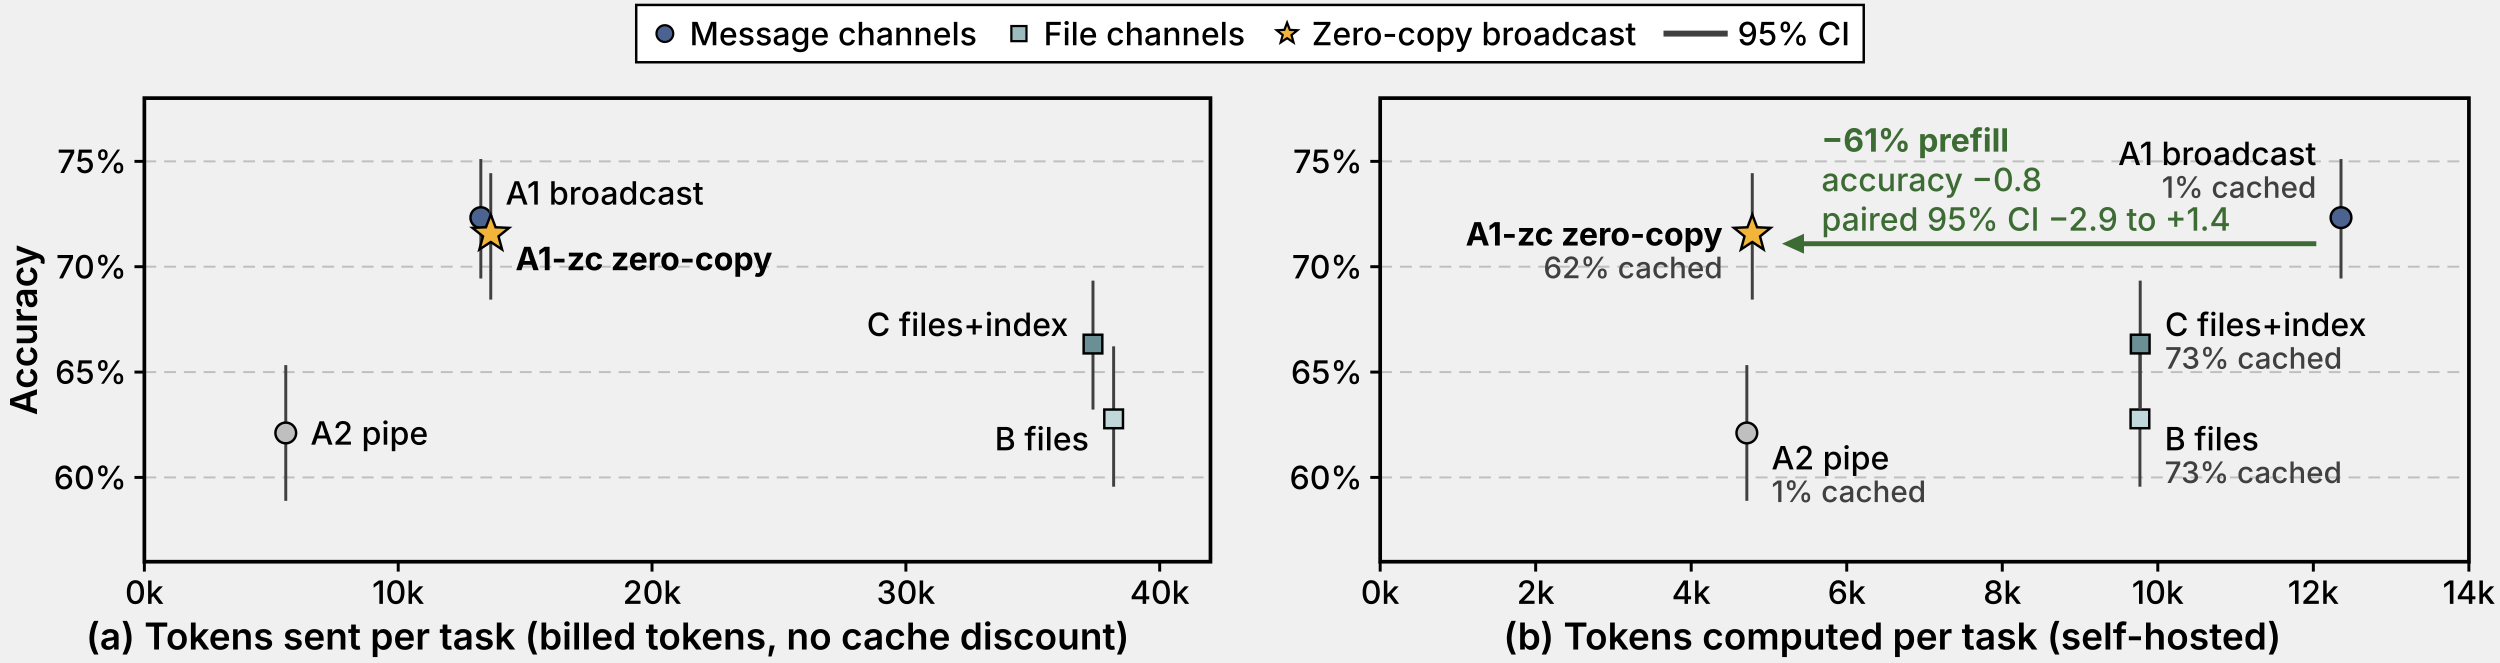
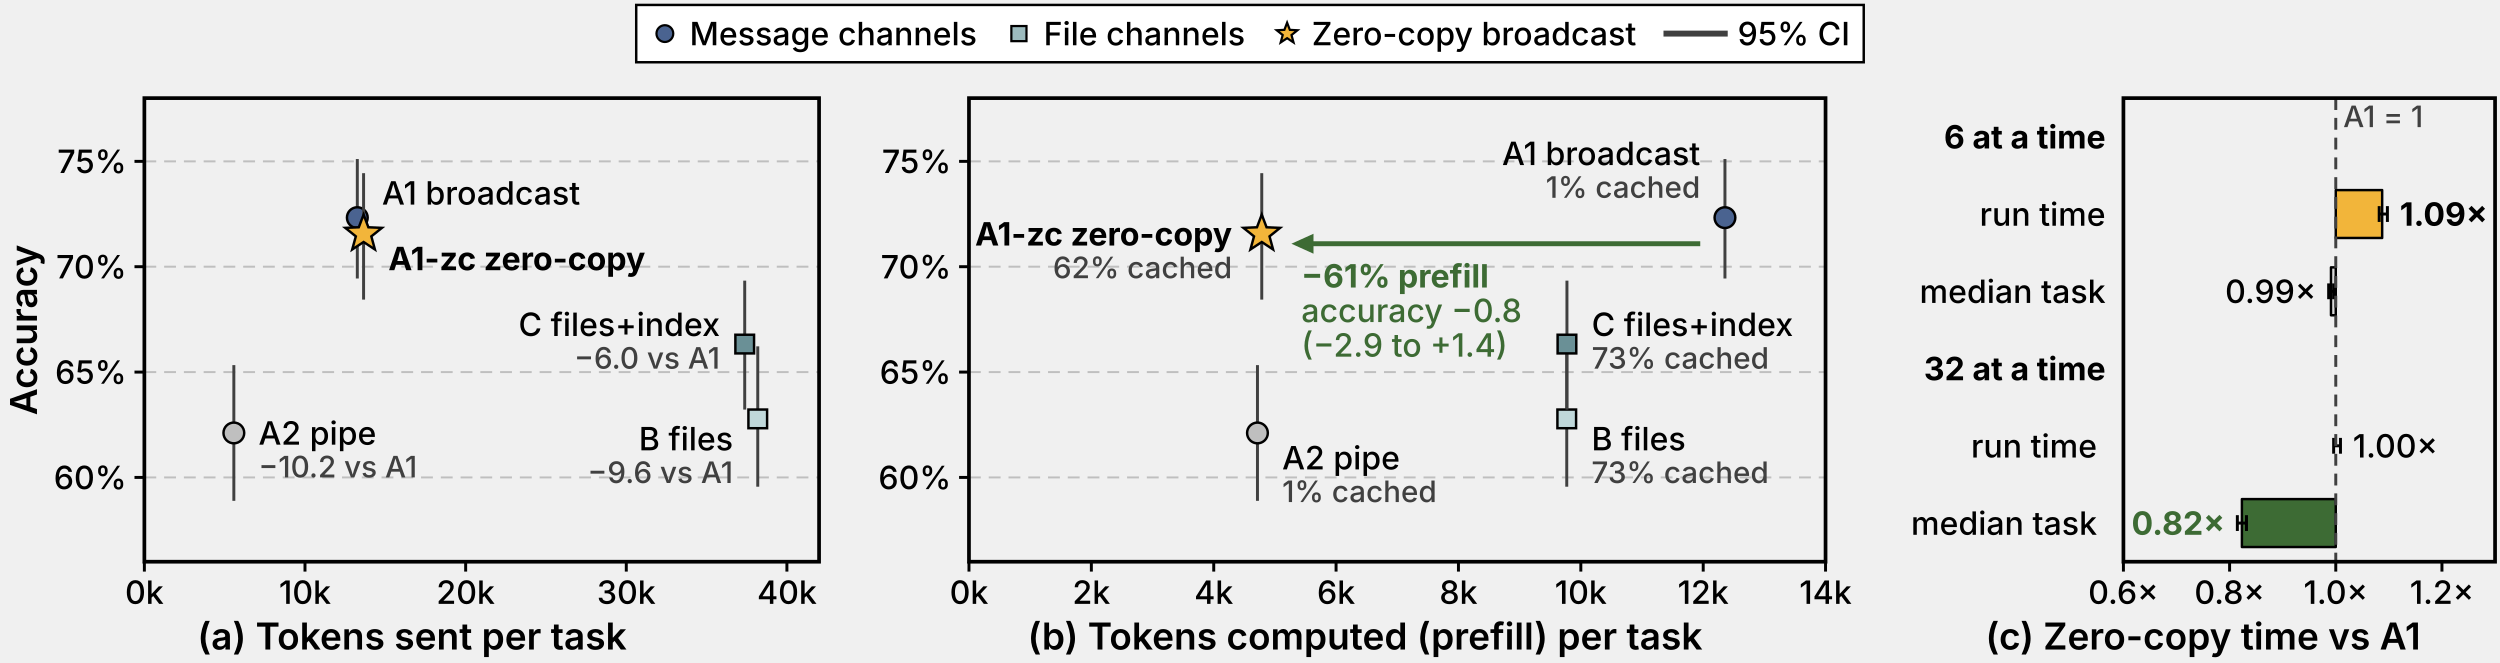
<svg xmlns="http://www.w3.org/2000/svg" width="506pt" height="134.03pt" viewBox="0 0 506 134.03">
-   <line x1="29.22" y1="96.63" x2="245" y2="96.63" stroke="#BFBFBF" stroke-width="0.4" stroke-dasharray="2.4 1.6" />
-   <line x1="29.22" y1="75.31" x2="245" y2="75.31" stroke="#BFBFBF" stroke-width="0.4" stroke-dasharray="2.4 1.6" />
-   <line x1="29.22" y1="53.98" x2="245" y2="53.98" stroke="#BFBFBF" stroke-width="0.4" stroke-dasharray="2.4 1.6" />
-   <line x1="29.22" y1="32.66" x2="245" y2="32.66" stroke="#BFBFBF" stroke-width="0.4" stroke-dasharray="2.4 1.6" />
-   <path d="M97.32,56.37 L97.32,32.19" fill="none" stroke="#404040" stroke-width="0.6" stroke-linejoin="miter" stroke-linecap="butt" />
-   <circle cx="97.32" cy="44.05" r="2.1" fill="#4A6390" stroke="#000000" stroke-width="0.5" />
-   <text font-family="Inter">
-     <tspan x="102.32" y="41.41" font-size="6.5" font-weight="500" fill="#000000">A1</tspan>
-     <tspan x="111.1" y="41.41" font-size="6.5" font-weight="500" fill="#000000">broadcast</tspan>
-   </text>
-   <path d="M99.33,60.64 L99.33,35.05" fill="none" stroke="#404040" stroke-width="0.6" stroke-linejoin="miter" stroke-linecap="butt" />
-   <polygon points="99.33,43.43 100.3,46 103.04,46.12 100.9,47.84 101.62,50.49 99.33,48.98 97.03,50.49 97.76,47.84 95.62,46.12 98.36,46" fill="#F2B53A" stroke="#000000" stroke-width="0.5" />
-   <text font-family="Inter">
-     <tspan x="104.33" y="54.69" font-size="6.5" font-weight="700" fill="#000000">A1-zc</tspan>
-     <tspan x="123.65" y="54.69" font-size="6.5" font-weight="700" fill="#000000">zero-copy</tspan>
-   </text>
-   <path d="M57.84,101.37 L57.84,73.9" fill="none" stroke="#404040" stroke-width="0.6" stroke-linejoin="miter" stroke-linecap="butt" />
-   <circle cx="57.84" cy="87.63" r="2.1" fill="#BFBFBF" stroke="#000000" stroke-width="0.5" />
-   <text font-family="Inter">
-     <tspan x="62.84" y="90" font-size="6.5" font-weight="500" fill="#000000">A2</tspan>
-     <tspan x="73.18" y="90" font-size="6.5" font-weight="500" fill="#000000">pipe</tspan>
-   </text>
-   <path d="M225.4,98.51 L225.4,70.1" fill="none" stroke="#404040" stroke-width="0.6" stroke-linejoin="miter" stroke-linecap="butt" />
-   <rect x="223.51" y="82.89" width="3.78" height="3.78" fill="#C0D8DA" stroke="#000000" stroke-width="0.5" />
-   <text font-family="Inter">
-     <tspan x="201.32" y="91.14" font-size="6.5" font-weight="500" fill="#000000">B</tspan>
-     <tspan x="207.32" y="91.14" font-size="6.5" font-weight="500" fill="#000000">files</tspan>
-   </text>
-   <path d="M221.22,82.9 L221.22,56.8" fill="none" stroke="#404040" stroke-width="0.6" stroke-linejoin="miter" stroke-linecap="butt" />
-   <rect x="219.33" y="67.75" width="3.78" height="3.78" fill="#6A9096" stroke="#000000" stroke-width="0.5" />
-   <text font-family="Inter">
-     <tspan x="175.43" y="68" font-size="6.5" font-weight="500" fill="#000000">C</tspan>
-     <tspan x="181.93" y="68" font-size="6.5" font-weight="500" fill="#000000">files+index</tspan>
-   </text>
-   <text font-family="Inter">
-     <tspan x="17.41" y="131.46" font-size="7.5" font-weight="600" fill="#000000">(a)</tspan>
-     <tspan x="29.21" y="131.46" font-size="7.5" font-weight="600" fill="#000000">Tokens</tspan>
-     <tspan x="57.27" y="131.46" font-size="7.5" font-weight="600" fill="#000000">sent</tspan>
-     <tspan x="74.95" y="131.46" font-size="7.5" font-weight="600" fill="#000000">per</tspan>
-     <tspan x="88.94" y="131.46" font-size="7.5" font-weight="600" fill="#000000">task</tspan>
-     <tspan x="106.21" y="131.46" font-size="7.5" font-weight="600" fill="#000000">(billed</tspan>
-     <tspan x="130.67" y="131.46" font-size="7.5" font-weight="600" fill="#000000">tokens,</tspan>
-     <tspan x="159.18" y="131.46" font-size="7.5" font-weight="600" fill="#000000">no</tspan>
-     <tspan x="170.23" y="131.46" font-size="7.5" font-weight="600" fill="#000000">cache</tspan>
-     <tspan x="194.26" y="131.46" font-size="7.5" font-weight="600" fill="#000000">discount)</tspan>
-   </text>
-   <line x1="279.35" y1="96.63" x2="499.7" y2="96.63" stroke="#BFBFBF" stroke-width="0.4" stroke-dasharray="2.4 1.6" />
-   <line x1="279.35" y1="75.31" x2="499.7" y2="75.31" stroke="#BFBFBF" stroke-width="0.4" stroke-dasharray="2.4 1.6" />
-   <line x1="279.35" y1="53.98" x2="499.7" y2="53.98" stroke="#BFBFBF" stroke-width="0.4" stroke-dasharray="2.4 1.6" />
-   <line x1="279.35" y1="32.66" x2="499.7" y2="32.66" stroke="#BFBFBF" stroke-width="0.4" stroke-dasharray="2.4 1.6" />
-   <path d="M473.82,56.37 L473.82,32.19" fill="none" stroke="#404040" stroke-width="0.6" stroke-linejoin="miter" stroke-linecap="butt" />
-   <circle cx="473.82" cy="44.05" r="2.1" fill="#4A6390" stroke="#000000" stroke-width="0.5" />
-   <text font-family="Inter">
-     <tspan x="428.71" y="33.41" font-size="6.5" font-weight="500" fill="#000000">A1</tspan>
-     <tspan x="437.5" y="33.41" font-size="6.5" font-weight="500" fill="#000000">broadcast</tspan>
-   </text>
-   <text font-family="Inter">
-     <tspan x="437.54" y="40.03" font-size="6" font-weight="500" fill="#404040">1%</tspan>
-     <tspan x="447.59" y="40.03" font-size="6" font-weight="500" fill="#404040">cached</tspan>
-   </text>
-   <path d="M354.66,60.64 L354.66,35.05" fill="none" stroke="#404040" stroke-width="0.6" stroke-linejoin="miter" stroke-linecap="butt" />
-   <polygon points="354.66,43.43 355.63,46 358.37,46.12 356.23,47.84 356.95,50.49 354.66,48.98 352.37,50.49 353.09,47.84 350.95,46.12 353.69,46" fill="#F2B53A" stroke="#000000" stroke-width="0.5" />
-   <text font-family="Inter">
-     <tspan x="296.65" y="49.69" font-size="6.5" font-weight="700" fill="#000000">A1-zc</tspan>
-     <tspan x="315.98" y="49.69" font-size="6.5" font-weight="700" fill="#000000">zero-copy</tspan>
-   </text>
-   <text font-family="Inter">
-     <tspan x="312.39" y="56.31" font-size="6" font-weight="500" fill="#404040">62%</tspan>
-     <tspan x="327.43" y="56.31" font-size="6" font-weight="500" fill="#404040">cached</tspan>
-   </text>
-   <path d="M353.56,101.37 L353.56,73.9" fill="none" stroke="#404040" stroke-width="0.6" stroke-linejoin="miter" stroke-linecap="butt" />
-   <circle cx="353.56" cy="87.63" r="2.1" fill="#BFBFBF" stroke="#000000" stroke-width="0.5" />
-   <text font-family="Inter">
-     <tspan x="358.56" y="95" font-size="6.5" font-weight="500" fill="#000000">A2</tspan>
-     <tspan x="368.91" y="95" font-size="6.5" font-weight="500" fill="#000000">pipe</tspan>
-   </text>
-   <text font-family="Inter">
-     <tspan x="358.56" y="101.62" font-size="6" font-weight="500" fill="#404040">1%</tspan>
-     <tspan x="368.61" y="101.62" font-size="6" font-weight="500" fill="#404040">cached</tspan>
-   </text>
-   <path d="M433.12,98.51 L433.12,70.1" fill="none" stroke="#404040" stroke-width="0.6" stroke-linejoin="miter" stroke-linecap="butt" />
-   <rect x="431.23" y="82.89" width="3.78" height="3.78" fill="#C0D8DA" stroke="#000000" stroke-width="0.5" />
-   <text font-family="Inter">
-     <tspan x="438.12" y="91.14" font-size="6.5" font-weight="500" fill="#000000">B</tspan>
-     <tspan x="444.12" y="91.14" font-size="6.5" font-weight="500" fill="#000000">files</tspan>
-   </text>
-   <text font-family="Inter">
-     <tspan x="438.12" y="97.76" font-size="6" font-weight="500" fill="#404040">73%</tspan>
-     <tspan x="452.77" y="97.76" font-size="6" font-weight="500" fill="#404040">cached</tspan>
-   </text>
-   <path d="M433.18,82.9 L433.18,56.8" fill="none" stroke="#404040" stroke-width="0.6" stroke-linejoin="miter" stroke-linecap="butt" />
-   <rect x="431.29" y="67.75" width="3.78" height="3.78" fill="#6A9096" stroke="#000000" stroke-width="0.5" />
-   <text font-family="Inter">
-     <tspan x="438.18" y="68" font-size="6.5" font-weight="500" fill="#000000">C</tspan>
-     <tspan x="444.68" y="68" font-size="6.5" font-weight="500" fill="#000000">files+index</tspan>
-   </text>
-   <text font-family="Inter">
-     <tspan x="438.18" y="74.62" font-size="6" font-weight="500" fill="#404040">73%</tspan>
-     <tspan x="452.83" y="74.62" font-size="6" font-weight="500" fill="#404040">cached</tspan>
-   </text>
-   <path d="M468.82,49.33 L364.46,49.33" fill="none" stroke="#3D6B34" stroke-width="1" stroke-linejoin="miter" stroke-linecap="butt" />
-   <polygon points="360.66,49.33 365.13,47.31 365.13,51.35" fill="#3D6B34" />
-   <text font-family="Inter">
-     <tspan x="368.66" y="46.69" font-size="6.5" font-weight="500" fill="#3D6B34">paired</tspan>
-     <tspan x="390.03" y="46.69" font-size="6.5" font-weight="500" fill="#3D6B34">95%</tspan>
-     <tspan x="406.23" y="46.69" font-size="6.5" font-weight="500" fill="#3D6B34">CI</tspan>
-     <tspan x="414.5" y="46.69" font-size="6.5" font-weight="500" fill="#3D6B34">−2.9</tspan>
-     <tspan x="430.39" y="46.69" font-size="6.5" font-weight="500" fill="#3D6B34">to</tspan>
-     <tspan x="438.2" y="46.69" font-size="6.5" font-weight="500" fill="#3D6B34">+1.4</tspan>
-   </text>
-   <text font-family="Inter">
-     <tspan x="368.66" y="30.69" font-size="6.5" font-weight="700" fill="#3D6B34">−61%</tspan>
-     <tspan x="388.24" y="30.69" font-size="6.5" font-weight="700" fill="#3D6B34">prefill</tspan>
-   </text>
-   <text font-family="Inter">
-     <tspan x="368.66" y="38.69" font-size="6.5" font-weight="500" fill="#3D6B34">accuracy</tspan>
-     <tspan x="399.04" y="38.69" font-size="6.5" font-weight="500" fill="#3D6B34">−0.8</tspan>
-   </text>
-   <text font-family="Inter">
-     <tspan x="304.29" y="131.46" font-size="7.5" font-weight="600" fill="#000000">(b)</tspan>
-     <tspan x="316.45" y="131.46" font-size="7.5" font-weight="600" fill="#000000">Tokens</tspan>
-     <tspan x="344.52" y="131.46" font-size="7.5" font-weight="600" fill="#000000">computed</tspan>
-     <tspan x="383.06" y="131.46" font-size="7.5" font-weight="600" fill="#000000">per</tspan>
-     <tspan x="397.04" y="131.46" font-size="7.5" font-weight="600" fill="#000000">task</tspan>
-     <tspan x="414.31" y="131.46" font-size="7.5" font-weight="600" fill="#000000">(self-hosted)</tspan>
+   <line x1="29.22" y1="96.63" x2="165.78" y2="96.63" stroke="#BFBFBF" stroke-width="0.4" stroke-dasharray="2.4 1.6" />
+   <line x1="29.22" y1="75.31" x2="165.78" y2="75.31" stroke="#BFBFBF" stroke-width="0.4" stroke-dasharray="2.4 1.6" />
+   <line x1="29.22" y1="53.98" x2="165.78" y2="53.98" stroke="#BFBFBF" stroke-width="0.4" stroke-dasharray="2.4 1.6" />
+   <line x1="29.22" y1="32.66" x2="165.78" y2="32.66" stroke="#BFBFBF" stroke-width="0.4" stroke-dasharray="2.4 1.6" />
+   <path d="M72.32,56.37 L72.32,32.19" fill="none" stroke="#404040" stroke-width="0.6" stroke-linejoin="miter" stroke-linecap="butt" />
+   <circle cx="72.32" cy="44.05" r="2.1" fill="#4A6390" stroke="#000000" stroke-width="0.5" />
+   <text font-family="Inter">
+     <tspan x="77.32" y="41.41" font-size="6.5" font-weight="500" fill="#000000">A1</tspan>
+     <tspan x="86.1" y="41.41" font-size="6.5" font-weight="500" fill="#000000">broadcast</tspan>
+   </text>
+   <path d="M73.59,60.64 L73.59,35.05" fill="none" stroke="#404040" stroke-width="0.6" stroke-linejoin="miter" stroke-linecap="butt" />
+   <polygon points="73.59,43.43 74.56,46 77.3,46.12 75.16,47.84 75.88,50.49 73.59,48.98 71.29,50.49 72.02,47.84 69.88,46.12 72.62,46" fill="#F2B53A" stroke="#000000" stroke-width="0.5" />
+   <text font-family="Inter">
+     <tspan x="78.59" y="54.69" font-size="6.5" font-weight="700" fill="#000000">A1-zc</tspan>
+     <tspan x="97.92" y="54.69" font-size="6.5" font-weight="700" fill="#000000">zero-copy</tspan>
+   </text>
+   <path d="M47.33,101.37 L47.33,73.9" fill="none" stroke="#404040" stroke-width="0.6" stroke-linejoin="miter" stroke-linecap="butt" />
+   <circle cx="47.33" cy="87.63" r="2.1" fill="#BFBFBF" stroke="#000000" stroke-width="0.5" />
+   <text font-family="Inter">
+     <tspan x="52.33" y="90" font-size="6.5" font-weight="500" fill="#000000">A2</tspan>
+     <tspan x="62.68" y="90" font-size="6.5" font-weight="500" fill="#000000">pipe</tspan>
+   </text>
+   <text font-family="Inter">
+     <tspan x="52.33" y="96.62" font-size="6" font-weight="500" fill="#404040">−10.2</tspan>
+     <tspan x="69.65" y="96.62" font-size="6" font-weight="500" fill="#404040">vs</tspan>
+     <tspan x="77.93" y="96.62" font-size="6" font-weight="500" fill="#404040">A1</tspan>
+   </text>
+   <path d="M153.37,98.51 L153.37,70.1" fill="none" stroke="#404040" stroke-width="0.6" stroke-linejoin="miter" stroke-linecap="butt" />
+   <rect x="151.48" y="82.89" width="3.78" height="3.78" fill="#C0D8DA" stroke="#000000" stroke-width="0.5" />
+   <text font-family="Inter">
+     <tspan x="129.29" y="91.14" font-size="6.5" font-weight="500" fill="#000000">B</tspan>
+     <tspan x="135.29" y="91.14" font-size="6.5" font-weight="500" fill="#000000">files</tspan>
+   </text>
+   <text font-family="Inter">
+     <tspan x="118.92" y="97.76" font-size="6" font-weight="500" fill="#404040">−9.6</tspan>
+     <tspan x="133.58" y="97.76" font-size="6" font-weight="500" fill="#404040">vs</tspan>
+     <tspan x="141.86" y="97.76" font-size="6" font-weight="500" fill="#404040">A1</tspan>
+   </text>
+   <path d="M150.73,82.9 L150.73,56.8" fill="none" stroke="#404040" stroke-width="0.6" stroke-linejoin="miter" stroke-linecap="butt" />
+   <rect x="148.84" y="67.75" width="3.78" height="3.78" fill="#6A9096" stroke="#000000" stroke-width="0.5" />
+   <text font-family="Inter">
+     <tspan x="104.94" y="68" font-size="6.5" font-weight="500" fill="#000000">C</tspan>
+     <tspan x="111.44" y="68" font-size="6.5" font-weight="500" fill="#000000">files+index</tspan>
+   </text>
+   <text font-family="Inter">
+     <tspan x="116.21" y="74.62" font-size="6" font-weight="500" fill="#404040">−6.0</tspan>
+     <tspan x="130.94" y="74.62" font-size="6" font-weight="500" fill="#404040">vs</tspan>
+     <tspan x="139.22" y="74.62" font-size="6" font-weight="500" fill="#404040">A1</tspan>
+   </text>
+   <text font-family="Inter">
+     <tspan x="39.94" y="131.46" font-size="7.5" font-weight="600" fill="#000000">(a)</tspan>
+     <tspan x="51.73" y="131.46" font-size="7.5" font-weight="600" fill="#000000">Tokens</tspan>
+     <tspan x="79.8" y="131.46" font-size="7.5" font-weight="600" fill="#000000">sent</tspan>
+     <tspan x="97.48" y="131.46" font-size="7.5" font-weight="600" fill="#000000">per</tspan>
+     <tspan x="111.46" y="131.46" font-size="7.5" font-weight="600" fill="#000000">task</tspan>
+   </text>
+   <line x1="196.12" y1="96.63" x2="369.49" y2="96.63" stroke="#BFBFBF" stroke-width="0.4" stroke-dasharray="2.4 1.6" />
+   <line x1="196.12" y1="75.31" x2="369.49" y2="75.31" stroke="#BFBFBF" stroke-width="0.4" stroke-dasharray="2.4 1.6" />
+   <line x1="196.12" y1="53.98" x2="369.49" y2="53.98" stroke="#BFBFBF" stroke-width="0.4" stroke-dasharray="2.4 1.6" />
+   <line x1="196.12" y1="32.66" x2="369.49" y2="32.66" stroke="#BFBFBF" stroke-width="0.4" stroke-dasharray="2.4 1.6" />
+   <path d="M349.13,56.37 L349.13,32.19" fill="none" stroke="#404040" stroke-width="0.6" stroke-linejoin="miter" stroke-linecap="butt" />
+   <circle cx="349.13" cy="44.05" r="2.1" fill="#4A6390" stroke="#000000" stroke-width="0.5" />
+   <text font-family="Inter">
+     <tspan x="304.02" y="33.41" font-size="6.5" font-weight="500" fill="#000000">A1</tspan>
+     <tspan x="312.8" y="33.41" font-size="6.5" font-weight="500" fill="#000000">broadcast</tspan>
+   </text>
+   <text font-family="Inter">
+     <tspan x="312.85" y="40.03" font-size="6" font-weight="500" fill="#404040">1%</tspan>
+     <tspan x="322.9" y="40.03" font-size="6" font-weight="500" fill="#404040">cached</tspan>
+   </text>
+   <path d="M255.38,60.64 L255.38,35.05" fill="none" stroke="#404040" stroke-width="0.6" stroke-linejoin="miter" stroke-linecap="butt" />
+   <polygon points="255.38,43.43 256.35,46 259.09,46.12 256.95,47.84 257.67,50.49 255.38,48.98 253.09,50.49 253.81,47.84 251.67,46.12 254.41,46" fill="#F2B53A" stroke="#000000" stroke-width="0.5" />
+   <text font-family="Inter">
+     <tspan x="197.36" y="49.69" font-size="6.5" font-weight="700" fill="#000000">A1-zc</tspan>
+     <tspan x="216.69" y="49.69" font-size="6.5" font-weight="700" fill="#000000">zero-copy</tspan>
+   </text>
+   <text font-family="Inter">
+     <tspan x="213.11" y="56.31" font-size="6" font-weight="500" fill="#404040">62%</tspan>
+     <tspan x="228.14" y="56.31" font-size="6" font-weight="500" fill="#404040">cached</tspan>
+   </text>
+   <path d="M254.51,101.37 L254.51,73.9" fill="none" stroke="#404040" stroke-width="0.6" stroke-linejoin="miter" stroke-linecap="butt" />
+   <circle cx="254.51" cy="87.63" r="2.1" fill="#BFBFBF" stroke="#000000" stroke-width="0.5" />
+   <text font-family="Inter">
+     <tspan x="259.51" y="95" font-size="6.5" font-weight="500" fill="#000000">A2</tspan>
+     <tspan x="269.86" y="95" font-size="6.5" font-weight="500" fill="#000000">pipe</tspan>
+   </text>
+   <text font-family="Inter">
+     <tspan x="259.51" y="101.62" font-size="6" font-weight="500" fill="#404040">1%</tspan>
+     <tspan x="269.56" y="101.62" font-size="6" font-weight="500" fill="#404040">cached</tspan>
+   </text>
+   <path d="M317.11,98.51 L317.11,70.1" fill="none" stroke="#404040" stroke-width="0.6" stroke-linejoin="miter" stroke-linecap="butt" />
+   <rect x="315.22" y="82.89" width="3.78" height="3.78" fill="#C0D8DA" stroke="#000000" stroke-width="0.5" />
+   <text font-family="Inter">
+     <tspan x="322.11" y="91.14" font-size="6.5" font-weight="500" fill="#000000">B</tspan>
+     <tspan x="328.11" y="91.14" font-size="6.5" font-weight="500" fill="#000000">files</tspan>
+   </text>
+   <text font-family="Inter">
+     <tspan x="322.11" y="97.76" font-size="6" font-weight="500" fill="#404040">73%</tspan>
+     <tspan x="336.76" y="97.76" font-size="6" font-weight="500" fill="#404040">cached</tspan>
+   </text>
+   <path d="M317.15,82.9 L317.15,56.8" fill="none" stroke="#404040" stroke-width="0.6" stroke-linejoin="miter" stroke-linecap="butt" />
+   <rect x="315.26" y="67.75" width="3.78" height="3.78" fill="#6A9096" stroke="#000000" stroke-width="0.5" />
+   <text font-family="Inter">
+     <tspan x="322.15" y="68" font-size="6.5" font-weight="500" fill="#000000">C</tspan>
+     <tspan x="328.65" y="68" font-size="6.5" font-weight="500" fill="#000000">files+index</tspan>
+   </text>
+   <text font-family="Inter">
+     <tspan x="322.15" y="74.62" font-size="6" font-weight="500" fill="#404040">73%</tspan>
+     <tspan x="336.8" y="74.62" font-size="6" font-weight="500" fill="#404040">cached</tspan>
+   </text>
+   <path d="M344.13,49.33 L265.18,49.33" fill="none" stroke="#3D6B34" stroke-width="1" stroke-linejoin="miter" stroke-linecap="butt" />
+   <polygon points="261.38,49.33 265.85,47.31 265.85,51.35" fill="#3D6B34" />
+   <text font-family="Inter">
+     <tspan x="263.38" y="58.19" font-size="6.5" font-weight="700" fill="#3D6B34">−61%</tspan>
+     <tspan x="282.95" y="58.19" font-size="6.5" font-weight="700" fill="#3D6B34">prefill</tspan>
+   </text>
+   <text font-family="Inter">
+     <tspan x="263.38" y="65.19" font-size="6.5" font-weight="500" fill="#3D6B34">accuracy</tspan>
+     <tspan x="293.76" y="65.19" font-size="6.5" font-weight="500" fill="#3D6B34">−0.8</tspan>
+   </text>
+   <text font-family="Inter">
+     <tspan x="263.38" y="72.19" font-size="6.5" font-weight="500" fill="#3D6B34">(−2.9</tspan>
+     <tspan x="281.67" y="72.19" font-size="6.5" font-weight="500" fill="#3D6B34">to</tspan>
+     <tspan x="289.47" y="72.19" font-size="6.5" font-weight="500" fill="#3D6B34">+1.4)</tspan>
+   </text>
+   <text font-family="Inter">
+     <tspan x="207.99" y="131.46" font-size="7.5" font-weight="600" fill="#000000">(b)</tspan>
+     <tspan x="220.16" y="131.46" font-size="7.5" font-weight="600" fill="#000000">Tokens</tspan>
+     <tspan x="248.23" y="131.46" font-size="7.5" font-weight="600" fill="#000000">computed</tspan>
+     <tspan x="286.77" y="131.46" font-size="7.5" font-weight="600" fill="#000000">(prefill)</tspan>
+     <tspan x="315.21" y="131.46" font-size="7.5" font-weight="600" fill="#000000">per</tspan>
+     <tspan x="329.19" y="131.46" font-size="7.5" font-weight="600" fill="#000000">task</tspan>
+   </text>
+   <rect x="472.76" y="38.47" width="9.39" height="9.7" rx="0" fill="#F2B53A" stroke="#000000" stroke-width="0.5" stroke-linejoin="round" />
+   <path d="M481.55,43.32 L483.21,43.32" fill="none" stroke="#000000" stroke-width="0.6" stroke-linejoin="miter" stroke-linecap="butt" />
+   <path d="M481.55,41.72 L481.55,44.92" fill="none" stroke="#000000" stroke-width="0.6" stroke-linejoin="miter" stroke-linecap="butt" />
+   <path d="M483.21,41.72 L483.21,44.92" fill="none" stroke="#000000" stroke-width="0.6" stroke-linejoin="miter" stroke-linecap="butt" />
+   <text font-family="Inter">
+     <tspan x="485.71" y="45.69" font-size="6.5" font-weight="700" fill="#000000">1.09×</tspan>
+   </text>
+   <rect x="471.79" y="54.11" width="0.97" height="9.7" rx="0" fill="#D9D9D9" stroke="#000000" stroke-width="0.5" stroke-linejoin="round" />
+   <path d="M471.32,58.96 L472.32,58.96" fill="none" stroke="#000000" stroke-width="0.6" stroke-linejoin="miter" stroke-linecap="butt" />
+   <path d="M471.32,57.36 L471.32,60.56" fill="none" stroke="#000000" stroke-width="0.6" stroke-linejoin="miter" stroke-linecap="butt" />
+   <path d="M472.32,57.36 L472.32,60.56" fill="none" stroke="#000000" stroke-width="0.6" stroke-linejoin="miter" stroke-linecap="butt" />
+   <text font-family="Inter">
+     <tspan x="450.36" y="61.32" font-size="6.5" font-weight="500" fill="#000000">0.99×</tspan>
+   </text>
+   <path d="M472.33,90.23 L473.71,90.23" fill="none" stroke="#000000" stroke-width="0.6" stroke-linejoin="miter" stroke-linecap="butt" />
+   <path d="M472.33,88.63 L472.33,91.83" fill="none" stroke="#000000" stroke-width="0.6" stroke-linejoin="miter" stroke-linecap="butt" />
+   <path d="M473.71,88.63 L473.71,91.83" fill="none" stroke="#000000" stroke-width="0.6" stroke-linejoin="miter" stroke-linecap="butt" />
+   <text font-family="Inter">
+     <tspan x="476.21" y="92.6" font-size="6.5" font-weight="500" fill="#000000">1.00×</tspan>
+   </text>
+   <rect x="453.76" y="101.02" width="19" height="9.7" rx="0" fill="#3D6B34" stroke="#000000" stroke-width="0.5" stroke-linejoin="round" />
+   <path d="M452.84,105.87 L454.69,105.87" fill="none" stroke="#000000" stroke-width="0.6" stroke-linejoin="miter" stroke-linecap="butt" />
+   <path d="M452.84,104.27 L452.84,107.47" fill="none" stroke="#000000" stroke-width="0.6" stroke-linejoin="miter" stroke-linecap="butt" />
+   <path d="M454.69,104.27 L454.69,107.47" fill="none" stroke="#000000" stroke-width="0.6" stroke-linejoin="miter" stroke-linecap="butt" />
+   <text font-family="Inter">
+     <tspan x="431.42" y="108.24" font-size="6.5" font-weight="700" fill="#3D6B34">0.82×</tspan>
+   </text>
+   <path d="M472.76,19.86 L472.76,113.69" fill="none" stroke="#404040" stroke-width="0.6" stroke-dasharray="2.4 1.6" stroke-linejoin="miter" stroke-linecap="butt" />
+   <text font-family="Inter">
+     <tspan x="474.26" y="25.73" font-size="6" font-weight="500" fill="#404040">A1</tspan>
+     <tspan x="482.37" y="25.73" font-size="6" font-weight="500" fill="#404040">=</tspan>
+     <tspan x="487.97" y="25.73" font-size="6" font-weight="500" fill="#404040">1</tspan>
+   </text>
+   <text font-family="Inter">
+     <tspan x="401.86" y="131.46" font-size="7.5" font-weight="600" fill="#000000">(c)</tspan>
+     <tspan x="413.56" y="131.46" font-size="7.5" font-weight="600" fill="#000000">Zero-copy</tspan>
+     <tspan x="453.54" y="131.46" font-size="7.5" font-weight="600" fill="#000000">time</tspan>
+     <tspan x="471.23" y="131.46" font-size="7.5" font-weight="600" fill="#000000">vs</tspan>
+     <tspan x="481.64" y="131.46" font-size="7.5" font-weight="600" fill="#000000">A1</tspan>
  </text>
  <rect x="128.77" y="1" width="248.45" height="11.6" fill="white" stroke="#000" stroke-width="0.5" />
  <circle cx="134.57" cy="6.8" r="1.7" fill="#4A6390" stroke="#000000" stroke-width="0.45" />
  <text font-family="Inter">
    <tspan x="139.57" y="9.16" font-size="6.5" font-weight="500" fill="#000000">Message</tspan>
    <tspan x="169.6" y="9.16" font-size="6.5" font-weight="500" fill="#000000">channels</tspan>
  </text>
  <rect x="204.7" y="5.27" width="3.06" height="3.06" fill="#9CBBBE" stroke="#000000" stroke-width="0.45" />
  <text font-family="Inter">
    <tspan x="211.23" y="9.16" font-size="6.5" font-weight="500" fill="#000000">File</tspan>
    <tspan x="223.88" y="9.16" font-size="6.5" font-weight="500" fill="#000000">channels</tspan>
  </text>
  <polygon points="260.51,4.59 261.06,6.04 262.61,6.12 261.4,7.09 261.81,8.59 260.51,7.73 259.21,8.59 259.62,7.09 258.41,6.12 259.96,6.04" fill="#F2B53A" stroke="#000000" stroke-width="0.45" />
  <text font-family="Inter">
    <tspan x="265.51" y="9.16" font-size="6.5" font-weight="500" fill="#000000">Zero-copy</tspan>
    <tspan x="299.86" y="9.16" font-size="6.5" font-weight="500" fill="#000000">broadcast</tspan>
  </text>
  <line x1="336.69" y1="6.8" x2="349.69" y2="6.8" stroke="#404040" stroke-width="1.2" />
  <text font-family="Inter">
    <tspan x="351.69" y="9.16" font-size="6.5" font-weight="500" fill="#000000">95%</tspan>
    <tspan x="367.89" y="9.16" font-size="6.5" font-weight="500" fill="#000000">CI</tspan>
  </text>
-   <rect x="29.22" y="19.86" width="215.78" height="93.83" fill="none" stroke="#000" stroke-width="0.75" />
+   <rect x="29.22" y="19.86" width="136.56" height="93.83" fill="none" stroke="#000" stroke-width="0.75" />
  <line x1="27.22" y1="96.63" x2="29.22" y2="96.63" stroke="#000" stroke-width="0.6" />
  <text font-family="Inter">
    <tspan x="10.88" y="99" font-size="6.5" font-weight="500" fill="#000000">60%</tspan>
  </text>
  <line x1="27.22" y1="75.31" x2="29.22" y2="75.31" stroke="#000" stroke-width="0.6" />
  <text font-family="Inter">
    <tspan x="11.15" y="77.67" font-size="6.5" font-weight="500" fill="#000000">65%</tspan>
  </text>
  <line x1="27.22" y1="53.98" x2="29.22" y2="53.98" stroke="#000" stroke-width="0.6" />
  <text font-family="Inter">
    <tspan x="11.36" y="56.35" font-size="6.5" font-weight="500" fill="#000000">70%</tspan>
  </text>
  <line x1="27.22" y1="32.66" x2="29.22" y2="32.66" stroke="#000" stroke-width="0.6" />
  <text font-family="Inter">
    <tspan x="11.6" y="35.02" font-size="6.5" font-weight="500" fill="#000000">75%</tspan>
  </text>
  <text font-family="Inter" transform="rotate(-90 4.75 66.78)">
    <tspan x="-12.52" y="69.51" font-size="7.5" font-weight="600" fill="#000000">Accuracy</tspan>
  </text>
  <line x1="29.22" y1="113.69" x2="29.22" y2="115.69" stroke="#000" stroke-width="0.6" />
  <text font-family="Inter">
    <tspan x="25.31" y="122.22" font-size="6.5" font-weight="500" fill="#000000">0k</tspan>
  </text>
-   <line x1="80.6" y1="113.69" x2="80.6" y2="115.69" stroke="#000" stroke-width="0.6" />
-   <text font-family="Inter">
-     <tspan x="75.33" y="122.22" font-size="6.5" font-weight="500" fill="#000000">10k</tspan>
-   </text>
-   <line x1="131.97" y1="113.69" x2="131.97" y2="115.69" stroke="#000" stroke-width="0.6" />
-   <text font-family="Inter">
-     <tspan x="126.06" y="122.22" font-size="6.5" font-weight="500" fill="#000000">20k</tspan>
-   </text>
-   <line x1="183.35" y1="113.69" x2="183.35" y2="115.69" stroke="#000" stroke-width="0.6" />
-   <text font-family="Inter">
-     <tspan x="177.4" y="122.22" font-size="6.5" font-weight="500" fill="#000000">30k</tspan>
-   </text>
-   <line x1="234.72" y1="113.69" x2="234.72" y2="115.69" stroke="#000" stroke-width="0.6" />
-   <text font-family="Inter">
-     <tspan x="228.68" y="122.22" font-size="6.5" font-weight="500" fill="#000000">40k</tspan>
-   </text>
-   <rect x="279.35" y="19.86" width="220.36" height="93.83" fill="none" stroke="#000" stroke-width="0.75" />
-   <line x1="277.35" y1="96.63" x2="279.35" y2="96.63" stroke="#000" stroke-width="0.6" />
-   <text font-family="Inter">
-     <tspan x="261" y="99" font-size="6.5" font-weight="500" fill="#000000">60%</tspan>
-   </text>
-   <line x1="277.35" y1="75.31" x2="279.35" y2="75.31" stroke="#000" stroke-width="0.6" />
-   <text font-family="Inter">
-     <tspan x="261.28" y="77.67" font-size="6.5" font-weight="500" fill="#000000">65%</tspan>
-   </text>
-   <line x1="277.35" y1="53.98" x2="279.35" y2="53.98" stroke="#000" stroke-width="0.6" />
-   <text font-family="Inter">
-     <tspan x="261.48" y="56.35" font-size="6.5" font-weight="500" fill="#000000">70%</tspan>
-   </text>
-   <line x1="277.35" y1="32.66" x2="279.35" y2="32.66" stroke="#000" stroke-width="0.6" />
-   <text font-family="Inter">
-     <tspan x="261.72" y="35.02" font-size="6.5" font-weight="500" fill="#000000">75%</tspan>
-   </text>
-   <line x1="279.35" y1="113.69" x2="279.35" y2="115.69" stroke="#000" stroke-width="0.6" />
-   <text font-family="Inter">
-     <tspan x="275.43" y="122.22" font-size="6.5" font-weight="500" fill="#000000">0k</tspan>
-   </text>
-   <line x1="310.82" y1="113.69" x2="310.82" y2="115.69" stroke="#000" stroke-width="0.6" />
-   <text font-family="Inter">
-     <tspan x="307.01" y="122.22" font-size="6.5" font-weight="500" fill="#000000">2k</tspan>
-   </text>
-   <line x1="342.3" y1="113.69" x2="342.3" y2="115.69" stroke="#000" stroke-width="0.6" />
-   <text font-family="Inter">
-     <tspan x="338.35" y="122.22" font-size="6.5" font-weight="500" fill="#000000">4k</tspan>
-   </text>
-   <line x1="373.78" y1="113.69" x2="373.78" y2="115.69" stroke="#000" stroke-width="0.6" />
-   <text font-family="Inter">
-     <tspan x="369.92" y="122.22" font-size="6.5" font-weight="500" fill="#000000">6k</tspan>
-   </text>
-   <line x1="405.26" y1="113.69" x2="405.26" y2="115.69" stroke="#000" stroke-width="0.6" />
-   <text font-family="Inter">
-     <tspan x="401.4" y="122.22" font-size="6.5" font-weight="500" fill="#000000">8k</tspan>
-   </text>
-   <line x1="436.74" y1="113.69" x2="436.74" y2="115.69" stroke="#000" stroke-width="0.6" />
-   <text font-family="Inter">
-     <tspan x="431.48" y="122.22" font-size="6.5" font-weight="500" fill="#000000">10k</tspan>
-   </text>
-   <line x1="468.22" y1="113.69" x2="468.22" y2="115.69" stroke="#000" stroke-width="0.6" />
-   <text font-family="Inter">
-     <tspan x="463.05" y="122.22" font-size="6.5" font-weight="500" fill="#000000">12k</tspan>
-   </text>
-   <line x1="499.7" y1="113.69" x2="499.7" y2="115.69" stroke="#000" stroke-width="0.6" />
-   <text font-family="Inter">
-     <tspan x="494.4" y="122.22" font-size="6.5" font-weight="500" fill="#000000">14k</tspan>
+   <line x1="61.73" y1="113.69" x2="61.73" y2="115.69" stroke="#000" stroke-width="0.6" />
+   <text font-family="Inter">
+     <tspan x="56.47" y="122.22" font-size="6.5" font-weight="500" fill="#000000">10k</tspan>
+   </text>
+   <line x1="94.25" y1="113.69" x2="94.25" y2="115.69" stroke="#000" stroke-width="0.6" />
+   <text font-family="Inter">
+     <tspan x="88.33" y="122.22" font-size="6.5" font-weight="500" fill="#000000">20k</tspan>
+   </text>
+   <line x1="126.76" y1="113.69" x2="126.76" y2="115.69" stroke="#000" stroke-width="0.6" />
+   <text font-family="Inter">
+     <tspan x="120.81" y="122.22" font-size="6.5" font-weight="500" fill="#000000">30k</tspan>
+   </text>
+   <line x1="159.27" y1="113.69" x2="159.27" y2="115.69" stroke="#000" stroke-width="0.6" />
+   <text font-family="Inter">
+     <tspan x="153.23" y="122.22" font-size="6.5" font-weight="500" fill="#000000">40k</tspan>
+   </text>
+   <rect x="196.12" y="19.86" width="173.37" height="93.83" fill="none" stroke="#000" stroke-width="0.75" />
+   <line x1="194.12" y1="96.63" x2="196.12" y2="96.63" stroke="#000" stroke-width="0.6" />
+   <text font-family="Inter">
+     <tspan x="177.78" y="99" font-size="6.5" font-weight="500" fill="#000000">60%</tspan>
+   </text>
+   <line x1="194.12" y1="75.31" x2="196.12" y2="75.31" stroke="#000" stroke-width="0.6" />
+   <text font-family="Inter">
+     <tspan x="178.05" y="77.67" font-size="6.5" font-weight="500" fill="#000000">65%</tspan>
+   </text>
+   <line x1="194.12" y1="53.98" x2="196.12" y2="53.98" stroke="#000" stroke-width="0.6" />
+   <text font-family="Inter">
+     <tspan x="178.26" y="56.35" font-size="6.5" font-weight="500" fill="#000000">70%</tspan>
+   </text>
+   <line x1="194.12" y1="32.66" x2="196.12" y2="32.66" stroke="#000" stroke-width="0.6" />
+   <text font-family="Inter">
+     <tspan x="178.5" y="35.02" font-size="6.5" font-weight="500" fill="#000000">75%</tspan>
+   </text>
+   <line x1="196.12" y1="113.69" x2="196.12" y2="115.69" stroke="#000" stroke-width="0.6" />
+   <text font-family="Inter">
+     <tspan x="192.21" y="122.22" font-size="6.5" font-weight="500" fill="#000000">0k</tspan>
+   </text>
+   <line x1="220.89" y1="113.69" x2="220.89" y2="115.69" stroke="#000" stroke-width="0.6" />
+   <text font-family="Inter">
+     <tspan x="217.07" y="122.22" font-size="6.5" font-weight="500" fill="#000000">2k</tspan>
+   </text>
+   <line x1="245.66" y1="113.69" x2="245.66" y2="115.69" stroke="#000" stroke-width="0.6" />
+   <text font-family="Inter">
+     <tspan x="241.71" y="122.22" font-size="6.5" font-weight="500" fill="#000000">4k</tspan>
+   </text>
+   <line x1="270.42" y1="113.69" x2="270.42" y2="115.69" stroke="#000" stroke-width="0.6" />
+   <text font-family="Inter">
+     <tspan x="266.56" y="122.22" font-size="6.5" font-weight="500" fill="#000000">6k</tspan>
+   </text>
+   <line x1="295.19" y1="113.69" x2="295.19" y2="115.69" stroke="#000" stroke-width="0.6" />
+   <text font-family="Inter">
+     <tspan x="291.33" y="122.22" font-size="6.5" font-weight="500" fill="#000000">8k</tspan>
+   </text>
+   <line x1="319.96" y1="113.69" x2="319.96" y2="115.69" stroke="#000" stroke-width="0.6" />
+   <text font-family="Inter">
+     <tspan x="314.69" y="122.22" font-size="6.5" font-weight="500" fill="#000000">10k</tspan>
+   </text>
+   <line x1="344.73" y1="113.69" x2="344.73" y2="115.69" stroke="#000" stroke-width="0.6" />
+   <text font-family="Inter">
+     <tspan x="339.56" y="122.22" font-size="6.5" font-weight="500" fill="#000000">12k</tspan>
+   </text>
+   <line x1="369.49" y1="113.69" x2="369.49" y2="115.69" stroke="#000" stroke-width="0.6" />
+   <text font-family="Inter">
+     <tspan x="364.19" y="122.22" font-size="6.5" font-weight="500" fill="#000000">14k</tspan>
+   </text>
+   <rect x="429.78" y="19.86" width="75.22" height="93.83" fill="none" stroke="#000" stroke-width="0.75" />
+   <text font-family="Inter">
+     <tspan x="393.46" y="30.05" font-size="6.5" font-weight="700" fill="#000000">6</tspan>
+     <tspan x="399.22" y="30.05" font-size="6.5" font-weight="700" fill="#000000">at</tspan>
+     <tspan x="406.92" y="30.05" font-size="6.5" font-weight="700" fill="#000000">a</tspan>
+     <tspan x="412.23" y="30.05" font-size="6.5" font-weight="700" fill="#000000">time</tspan>
+   </text>
+   <text font-family="Inter">
+     <tspan x="400.67" y="45.69" font-size="6.5" font-weight="500" fill="#000000">run</tspan>
+     <tspan x="412.73" y="45.69" font-size="6.5" font-weight="500" fill="#000000">time</tspan>
+   </text>
+   <text font-family="Inter">
+     <tspan x="388.52" y="61.32" font-size="6.5" font-weight="500" fill="#000000">median</tspan>
+     <tspan x="413.11" y="61.32" font-size="6.5" font-weight="500" fill="#000000">task</tspan>
+   </text>
+   <text font-family="Inter">
+     <tspan x="389.39" y="76.96" font-size="6.5" font-weight="700" fill="#000000">32</tspan>
+     <tspan x="399.22" y="76.96" font-size="6.5" font-weight="700" fill="#000000">at</tspan>
+     <tspan x="406.92" y="76.96" font-size="6.5" font-weight="700" fill="#000000">a</tspan>
+     <tspan x="412.23" y="76.96" font-size="6.5" font-weight="700" fill="#000000">time</tspan>
+   </text>
+   <text font-family="Inter">
+     <tspan x="398.93" y="92.6" font-size="6.5" font-weight="500" fill="#000000">run</tspan>
+     <tspan x="411" y="92.6" font-size="6.5" font-weight="500" fill="#000000">time</tspan>
+   </text>
+   <text font-family="Inter">
+     <tspan x="386.79" y="108.24" font-size="6.5" font-weight="500" fill="#000000">median</tspan>
+     <tspan x="411.37" y="108.24" font-size="6.5" font-weight="500" fill="#000000">task</tspan>
+   </text>
+   <line x1="429.78" y1="113.69" x2="429.78" y2="115.69" stroke="#000" stroke-width="0.6" />
+   <text font-family="Inter">
+     <tspan x="422.65" y="122.22" font-size="6.5" font-weight="500" fill="#000000">0.6×</tspan>
+   </text>
+   <line x1="451.27" y1="113.69" x2="451.27" y2="115.69" stroke="#000" stroke-width="0.6" />
+   <text font-family="Inter">
+     <tspan x="444.14" y="122.22" font-size="6.5" font-weight="500" fill="#000000">0.8×</tspan>
+   </text>
+   <line x1="472.76" y1="113.69" x2="472.76" y2="115.69" stroke="#000" stroke-width="0.6" />
+   <text font-family="Inter">
+     <tspan x="466.25" y="122.22" font-size="6.5" font-weight="500" fill="#000000">1.0×</tspan>
+   </text>
+   <line x1="494.25" y1="113.69" x2="494.25" y2="115.69" stroke="#000" stroke-width="0.6" />
+   <text font-family="Inter">
+     <tspan x="487.75" y="122.22" font-size="6.5" font-weight="500" fill="#000000">1.2×</tspan>
  </text>
</svg>
